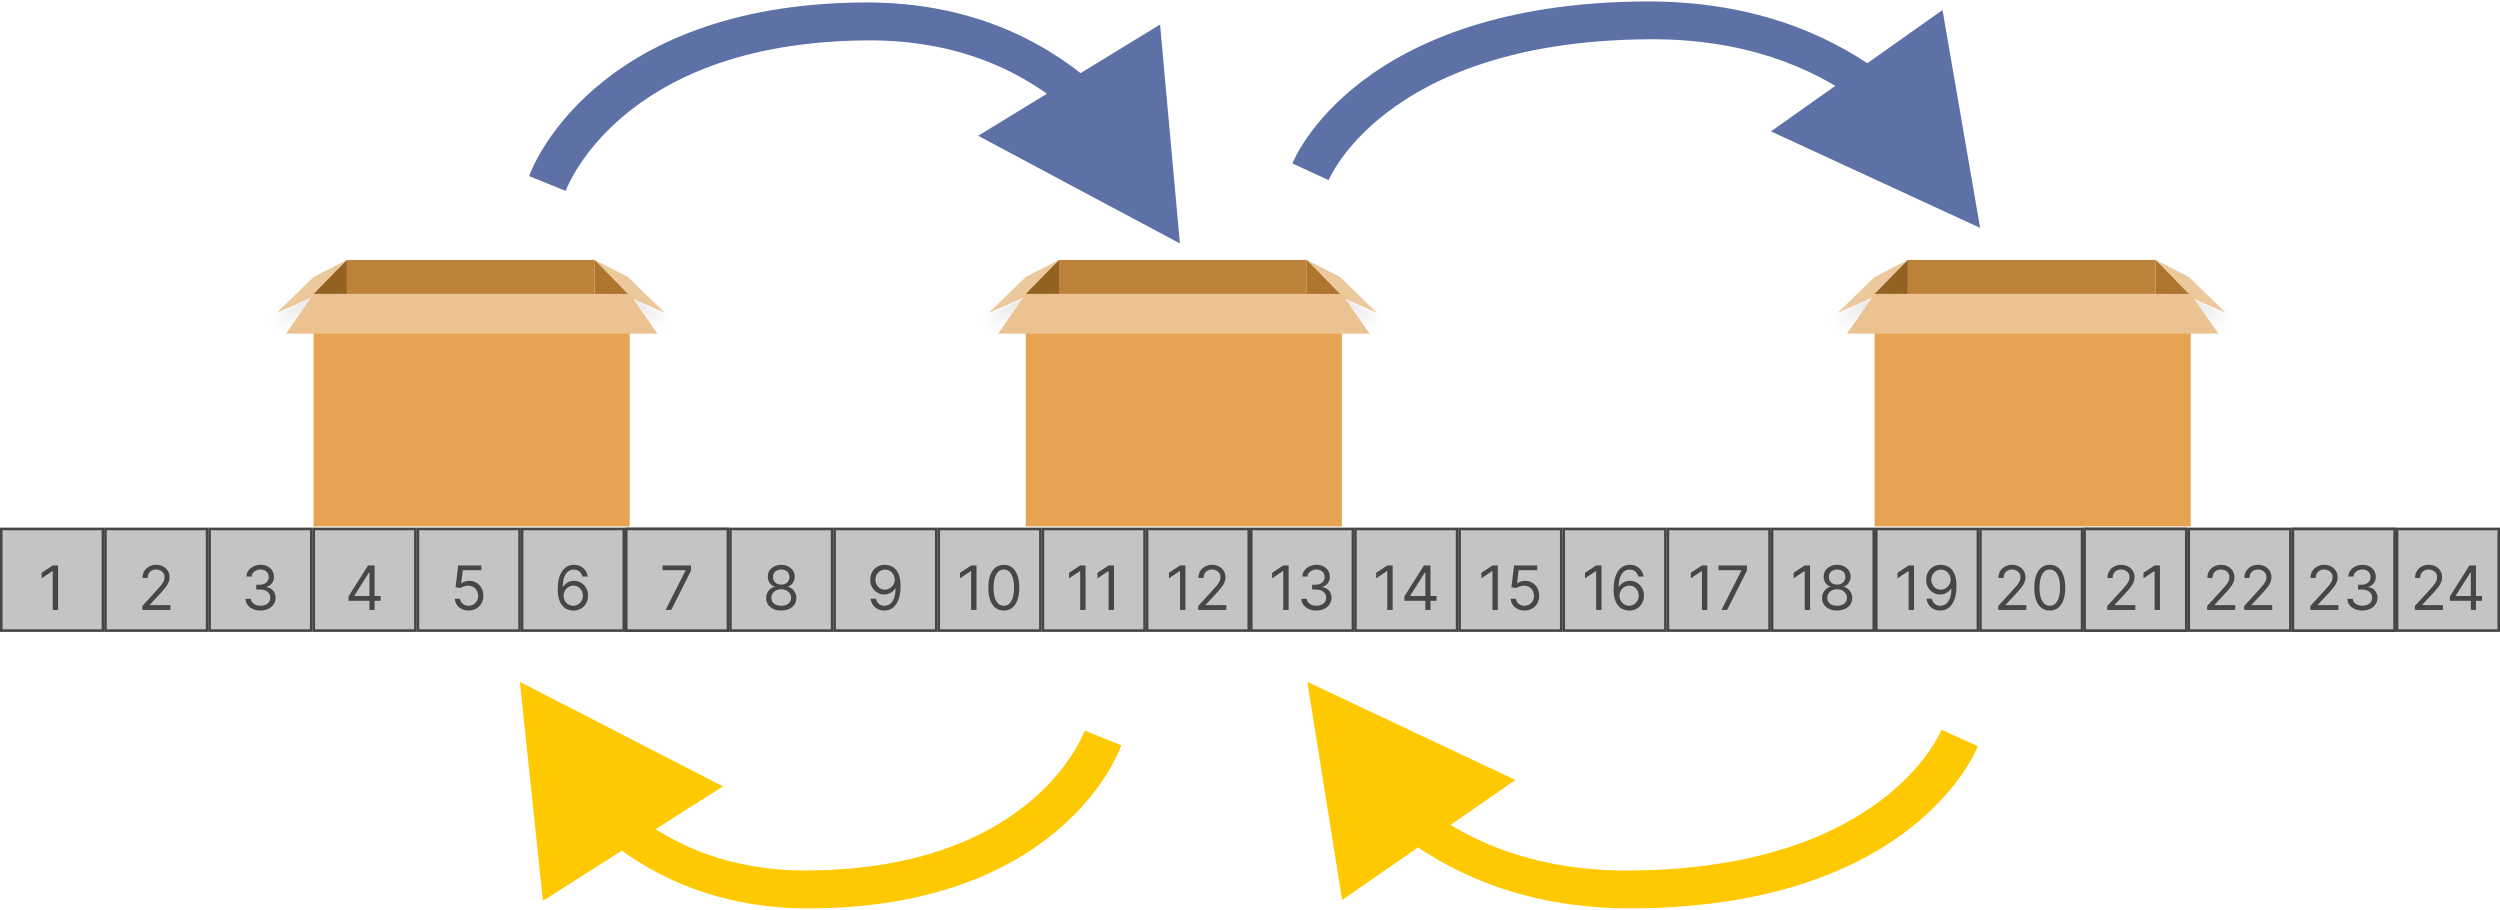
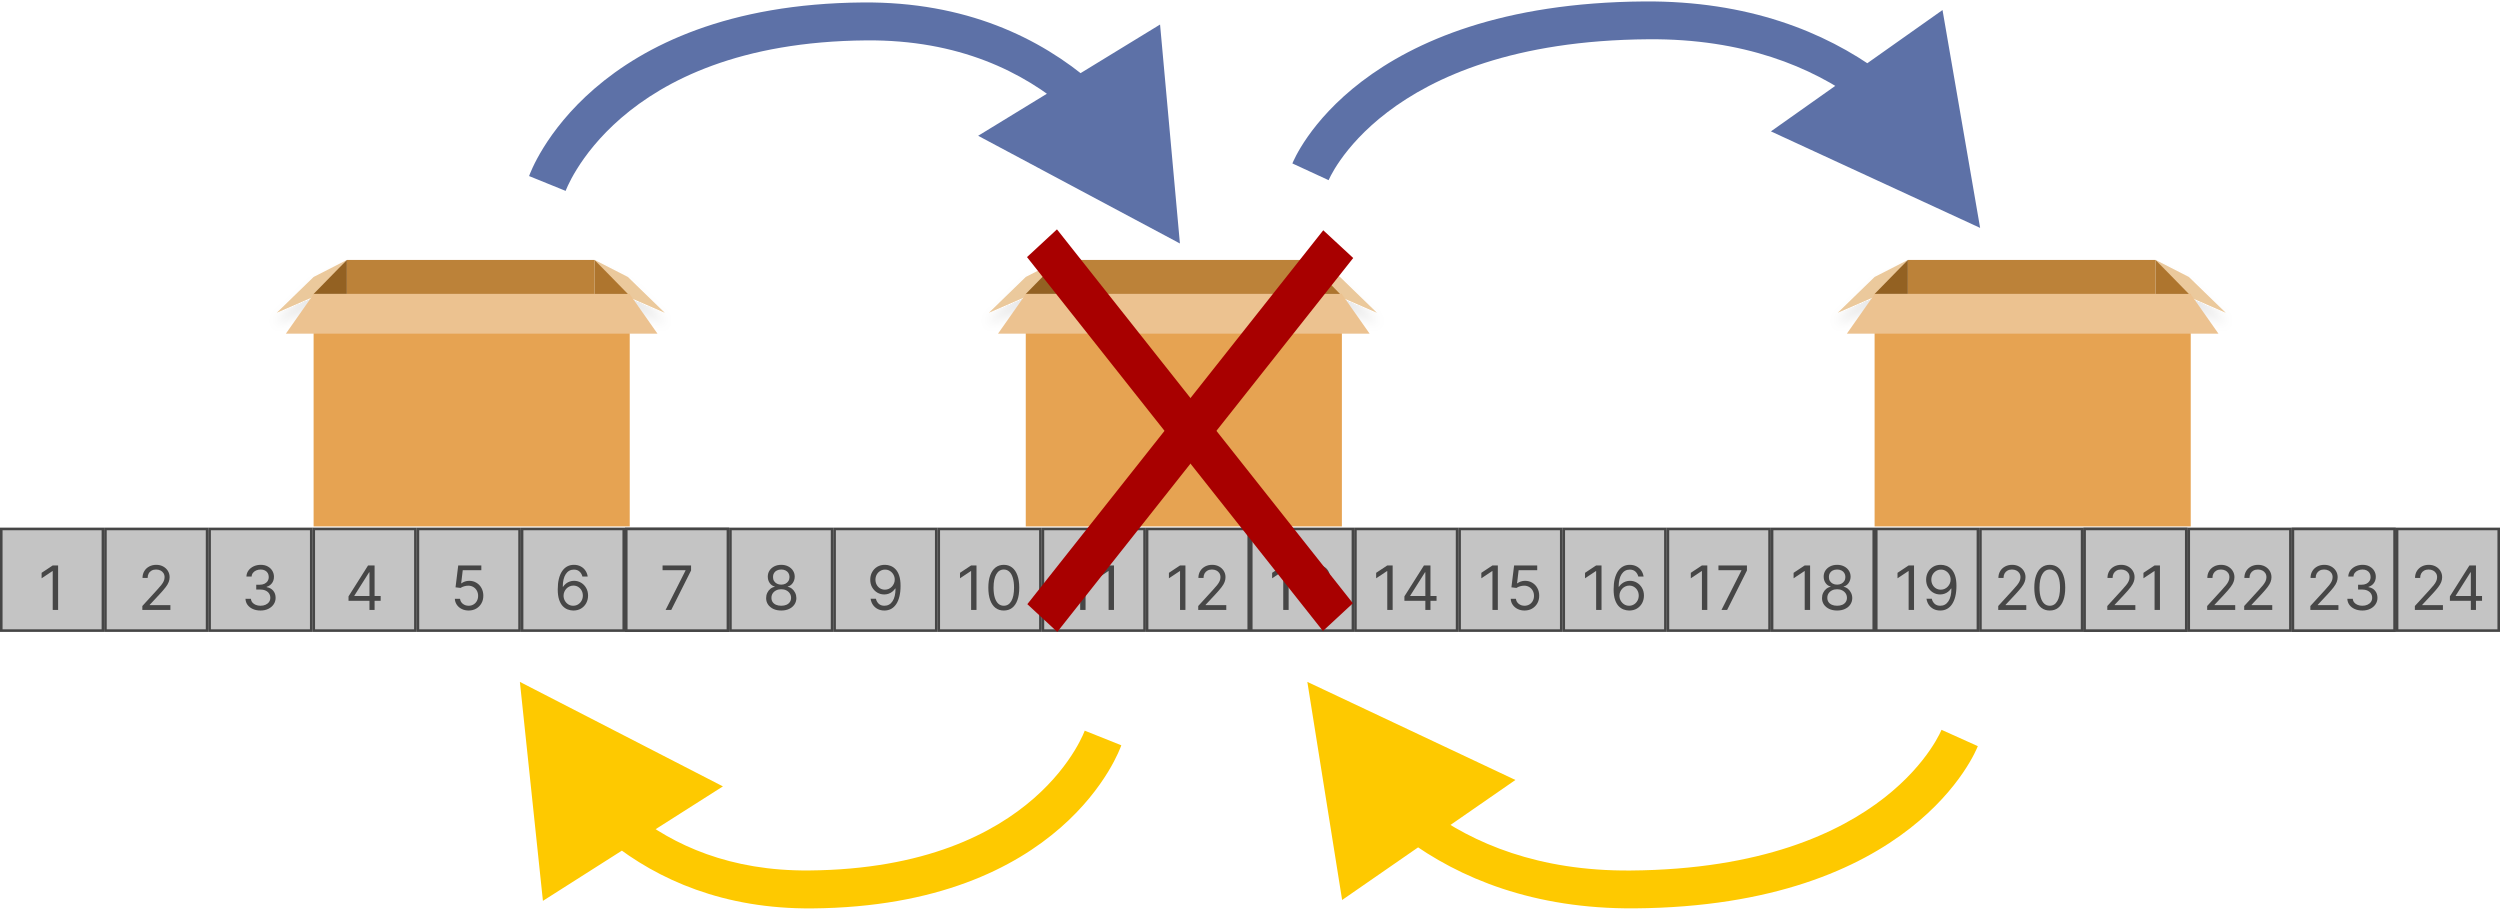
<svg xmlns="http://www.w3.org/2000/svg" width="981" height="357" viewBox="0 0 981 357" fill="none">
  <rect y="207.067" width="981" height="40.875" fill="#C4C4C4" />
  <rect x="0.5" y="207.567" width="39.875" height="39.875" fill="#C4C4C4" stroke="#464646" />
  <rect x="245.75" y="207.567" width="39.875" height="39.875" fill="#C4C4C4" stroke="#464646" />
  <rect x="41.375" y="207.567" width="39.875" height="39.875" fill="#C4C4C4" stroke="#464646" />
  <rect x="82.25" y="207.567" width="39.875" height="39.875" fill="#C4C4C4" stroke="#464646" />
  <rect x="123.125" y="207.567" width="39.875" height="39.875" fill="#C4C4C4" stroke="#464646" />
  <rect x="164" y="207.567" width="39.875" height="39.875" fill="#C4C4C4" stroke="#464646" />
  <rect x="204.875" y="207.567" width="39.875" height="39.875" fill="#C4C4C4" stroke="#464646" />
  <rect x="245.75" y="207.567" width="39.875" height="39.875" fill="#C4C4C4" stroke="#464646" />
  <rect x="286.625" y="207.567" width="39.875" height="39.875" fill="#C4C4C4" stroke="#464646" />
  <rect x="327.5" y="207.567" width="39.875" height="39.875" fill="#C4C4C4" stroke="#464646" />
  <rect x="368.375" y="207.567" width="39.875" height="39.875" fill="#C4C4C4" stroke="#464646" />
  <rect x="409.25" y="207.567" width="39.875" height="39.875" fill="#C4C4C4" stroke="#464646" />
  <rect x="450.125" y="207.567" width="39.875" height="39.875" fill="#C4C4C4" stroke="#464646" />
  <rect x="491" y="207.567" width="39.875" height="39.875" fill="#C4C4C4" stroke="#464646" />
  <rect x="531.875" y="207.567" width="39.875" height="39.875" fill="#C4C4C4" stroke="#464646" />
  <rect x="572.75" y="207.567" width="39.875" height="39.875" fill="#C4C4C4" stroke="#464646" />
  <rect x="613.625" y="207.567" width="39.875" height="39.875" fill="#C4C4C4" stroke="#464646" />
  <rect x="818" y="207.567" width="39.875" height="39.875" fill="#C4C4C4" stroke="#464646" />
  <rect x="654.5" y="207.567" width="39.875" height="39.875" fill="#C4C4C4" stroke="#464646" />
  <rect x="695.375" y="207.567" width="39.875" height="39.875" fill="#C4C4C4" stroke="#464646" />
  <rect x="899.75" y="207.567" width="39.875" height="39.875" fill="#C4C4C4" stroke="#464646" />
  <rect x="736.25" y="207.567" width="39.875" height="39.875" fill="#C4C4C4" stroke="#464646" />
  <rect x="777.125" y="207.567" width="39.875" height="39.875" fill="#C4C4C4" stroke="#464646" />
  <rect x="818" y="207.567" width="39.875" height="39.875" fill="#C4C4C4" stroke="#464646" />
  <rect x="858.875" y="207.567" width="39.875" height="39.875" fill="#C4C4C4" stroke="#464646" />
  <rect x="899.75" y="207.567" width="39.875" height="39.875" fill="#C4C4C4" stroke="#464646" />
  <rect x="940.625" y="207.567" width="39.875" height="39.875" fill="#C4C4C4" stroke="#464646" />
  <path d="M22.803 221.877V239.332H20.689V224.093H20.587L16.325 226.922V224.775L20.689 221.877H22.803Z" fill="#464646" />
  <path d="M55.854 239.332V237.797L61.615 231.491C62.291 230.752 62.848 230.11 63.285 229.564C63.723 229.013 64.047 228.496 64.257 228.013C64.473 227.525 64.581 227.013 64.581 226.479C64.581 225.866 64.433 225.334 64.138 224.886C63.848 224.437 63.45 224.09 62.945 223.846C62.439 223.601 61.871 223.479 61.24 223.479C60.57 223.479 59.984 223.618 59.484 223.897C58.99 224.17 58.606 224.553 58.334 225.047C58.067 225.542 57.933 226.121 57.933 226.786H55.922C55.922 225.763 56.158 224.866 56.629 224.093C57.101 223.32 57.743 222.718 58.555 222.286C59.374 221.854 60.291 221.638 61.308 221.638C62.331 221.638 63.237 221.854 64.027 222.286C64.817 222.718 65.436 223.3 65.885 224.033C66.334 224.766 66.558 225.582 66.558 226.479C66.558 227.121 66.442 227.749 66.209 228.363C65.981 228.971 65.584 229.65 65.016 230.4C64.453 231.144 63.672 232.053 62.672 233.127L58.751 237.32V237.457H66.865V239.332H55.854Z" fill="#464646" />
  <path d="M306.566 239.57C305.395 239.57 304.361 239.363 303.463 238.948C302.571 238.528 301.875 237.951 301.375 237.218C300.875 236.479 300.628 235.638 300.634 234.695C300.628 233.957 300.773 233.275 301.069 232.65C301.364 232.019 301.767 231.493 302.279 231.073C302.796 230.647 303.373 230.377 304.009 230.263V230.161C303.174 229.945 302.509 229.476 302.015 228.755C301.52 228.028 301.276 227.201 301.282 226.275C301.276 225.388 301.5 224.596 301.955 223.897C302.409 223.198 303.034 222.647 303.83 222.243C304.631 221.84 305.543 221.638 306.566 221.638C307.577 221.638 308.48 221.84 309.276 222.243C310.071 222.647 310.696 223.198 311.151 223.897C311.611 224.596 311.844 225.388 311.85 226.275C311.844 227.201 311.591 228.028 311.091 228.755C310.597 229.476 309.941 229.945 309.123 230.161V230.263C309.753 230.377 310.321 230.647 310.827 231.073C311.333 231.493 311.736 232.019 312.037 232.65C312.338 233.275 312.492 233.957 312.498 234.695C312.492 235.638 312.236 236.479 311.73 237.218C311.23 237.951 310.534 238.528 309.642 238.948C308.756 239.363 307.73 239.57 306.566 239.57ZM306.566 237.695C307.355 237.695 308.037 237.567 308.611 237.312C309.185 237.056 309.628 236.695 309.941 236.229C310.253 235.763 310.412 235.218 310.418 234.593C310.412 233.934 310.242 233.351 309.907 232.846C309.571 232.34 309.114 231.942 308.534 231.653C307.961 231.363 307.304 231.218 306.566 231.218C305.821 231.218 305.157 231.363 304.571 231.653C303.992 231.942 303.534 232.34 303.199 232.846C302.87 233.351 302.708 233.934 302.713 234.593C302.708 235.218 302.858 235.763 303.165 236.229C303.478 236.695 303.924 237.056 304.503 237.312C305.083 237.567 305.77 237.695 306.566 237.695ZM306.566 229.411C307.191 229.411 307.745 229.286 308.228 229.036C308.716 228.786 309.1 228.437 309.378 227.988C309.657 227.539 309.799 227.013 309.804 226.411C309.799 225.82 309.659 225.306 309.387 224.868C309.114 224.425 308.736 224.084 308.253 223.846C307.77 223.601 307.208 223.479 306.566 223.479C305.912 223.479 305.341 223.601 304.853 223.846C304.364 224.084 303.986 224.425 303.719 224.868C303.452 225.306 303.321 225.82 303.327 226.411C303.321 227.013 303.455 227.539 303.728 227.988C304.006 228.437 304.39 228.786 304.878 229.036C305.367 229.286 305.929 229.411 306.566 229.411Z" fill="#464646" />
  <path d="M587.752 221.877V239.332H585.638V224.093H585.536L581.275 226.922V224.775L585.638 221.877H587.752ZM598.226 239.57C597.226 239.57 596.326 239.371 595.525 238.974C594.723 238.576 594.081 238.03 593.598 237.337C593.115 236.644 592.851 235.854 592.806 234.968H594.851C594.931 235.758 595.289 236.411 595.925 236.928C596.567 237.439 597.334 237.695 598.226 237.695C598.942 237.695 599.578 237.528 600.135 237.192C600.698 236.857 601.138 236.397 601.456 235.812C601.78 235.221 601.942 234.553 601.942 233.809C601.942 233.047 601.775 232.368 601.439 231.772C601.11 231.17 600.655 230.695 600.076 230.349C599.496 230.002 598.834 229.826 598.09 229.82C597.556 229.814 597.007 229.897 596.445 230.067C595.882 230.232 595.419 230.445 595.056 230.707L593.078 230.468L594.135 221.877H603.203V223.752H595.908L595.294 228.9H595.397C595.755 228.616 596.203 228.38 596.743 228.192C597.283 228.005 597.846 227.911 598.431 227.911C599.499 227.911 600.451 228.167 601.286 228.678C602.127 229.184 602.786 229.877 603.263 230.758C603.746 231.638 603.988 232.644 603.988 233.775C603.988 234.888 603.738 235.883 603.238 236.758C602.743 237.627 602.061 238.314 601.192 238.82C600.323 239.32 599.334 239.57 598.226 239.57Z" fill="#464646" />
  <path d="M784.104 239.332V237.797L789.865 231.491C790.541 230.752 791.098 230.11 791.536 229.564C791.973 229.013 792.297 228.496 792.507 228.013C792.723 227.525 792.831 227.013 792.831 226.479C792.831 225.866 792.683 225.334 792.388 224.886C792.098 224.437 791.7 224.09 791.195 223.846C790.689 223.601 790.121 223.479 789.49 223.479C788.82 223.479 788.234 223.618 787.734 223.897C787.24 224.17 786.857 224.553 786.584 225.047C786.317 225.542 786.183 226.121 786.183 226.786H784.172C784.172 225.763 784.408 224.866 784.879 224.093C785.351 223.32 785.993 222.718 786.805 222.286C787.624 221.854 788.541 221.638 789.558 221.638C790.581 221.638 791.487 221.854 792.277 222.286C793.067 222.718 793.686 223.3 794.135 224.033C794.584 224.766 794.808 225.582 794.808 226.479C794.808 227.121 794.692 227.749 794.459 228.363C794.232 228.971 793.834 229.65 793.266 230.4C792.703 231.144 791.922 232.053 790.922 233.127L787.001 237.32V237.457H795.115V239.332H784.104ZM804.328 239.57C803.044 239.57 801.95 239.221 801.047 238.522C800.143 237.817 799.453 236.797 798.976 235.462C798.499 234.121 798.26 232.502 798.26 230.604C798.26 228.718 798.499 227.107 798.976 225.772C799.459 224.431 800.152 223.408 801.055 222.704C801.964 221.993 803.055 221.638 804.328 221.638C805.601 221.638 806.689 221.993 807.592 222.704C808.501 223.408 809.195 224.431 809.672 225.772C810.155 227.107 810.396 228.718 810.396 230.604C810.396 232.502 810.158 234.121 809.68 235.462C809.203 236.797 808.513 237.817 807.609 238.522C806.706 239.221 805.612 239.57 804.328 239.57ZM804.328 237.695C805.601 237.695 806.589 237.082 807.294 235.854C807.999 234.627 808.351 232.877 808.351 230.604C808.351 229.093 808.189 227.806 807.865 226.743C807.547 225.681 807.087 224.871 806.484 224.314C805.888 223.758 805.169 223.479 804.328 223.479C803.067 223.479 802.081 224.101 801.371 225.346C800.661 226.584 800.305 228.337 800.305 230.604C800.305 232.116 800.464 233.4 800.783 234.457C801.101 235.513 801.558 236.317 802.155 236.868C802.757 237.42 803.482 237.695 804.328 237.695Z" fill="#464646" />
  <path d="M826.901 239.332V237.797L832.662 231.491C833.338 230.752 833.895 230.11 834.332 229.564C834.77 229.013 835.094 228.496 835.304 228.013C835.52 227.525 835.628 227.013 835.628 226.479C835.628 225.866 835.48 225.334 835.185 224.886C834.895 224.437 834.497 224.09 833.991 223.846C833.486 223.601 832.918 223.479 832.287 223.479C831.616 223.479 831.031 223.618 830.531 223.897C830.037 224.17 829.653 224.553 829.381 225.047C829.114 225.542 828.98 226.121 828.98 226.786H826.969C826.969 225.763 827.205 224.866 827.676 224.093C828.148 223.32 828.79 222.718 829.602 222.286C830.42 221.854 831.338 221.638 832.355 221.638C833.378 221.638 834.284 221.854 835.074 222.286C835.864 222.718 836.483 223.3 836.932 224.033C837.381 224.766 837.605 225.582 837.605 226.479C837.605 227.121 837.489 227.749 837.256 228.363C837.028 228.971 836.631 229.65 836.062 230.4C835.5 231.144 834.719 232.053 833.719 233.127L829.798 237.32V237.457H837.912V239.332H826.901ZM847.568 221.877V239.332H845.455V224.093H845.352L841.091 226.922V224.775L845.455 221.877H847.568Z" fill="#464646" />
  <path d="M102.251 239.57C101.126 239.57 100.124 239.377 99.243 238.991C98.368 238.604 97.672 238.067 97.155 237.38C96.644 236.687 96.365 235.883 96.32 234.968H98.467C98.513 235.53 98.706 236.016 99.047 236.425C99.388 236.829 99.834 237.141 100.385 237.363C100.936 237.584 101.547 237.695 102.217 237.695C102.967 237.695 103.632 237.564 104.212 237.303C104.791 237.042 105.246 236.678 105.575 236.212C105.905 235.746 106.07 235.207 106.07 234.593C106.07 233.951 105.911 233.386 105.592 232.897C105.274 232.403 104.808 232.016 104.195 231.738C103.581 231.459 102.831 231.32 101.945 231.32H100.547V229.445H101.945C102.638 229.445 103.246 229.32 103.768 229.07C104.297 228.82 104.709 228.468 105.004 228.013C105.305 227.559 105.456 227.025 105.456 226.411C105.456 225.82 105.325 225.306 105.064 224.868C104.803 224.431 104.433 224.09 103.956 223.846C103.484 223.601 102.928 223.479 102.286 223.479C101.683 223.479 101.115 223.59 100.581 223.812C100.053 224.028 99.621 224.343 99.285 224.758C98.95 225.167 98.769 225.661 98.74 226.241H96.695C96.729 225.326 97.004 224.525 97.521 223.837C98.038 223.144 98.715 222.604 99.55 222.218C100.391 221.832 101.314 221.638 102.32 221.638C103.399 221.638 104.325 221.857 105.098 222.295C105.871 222.726 106.464 223.297 106.879 224.008C107.294 224.718 107.501 225.485 107.501 226.309C107.501 227.292 107.243 228.13 106.726 228.823C106.214 229.516 105.518 229.996 104.638 230.263V230.4C105.74 230.582 106.601 231.05 107.22 231.806C107.839 232.556 108.149 233.485 108.149 234.593C108.149 235.542 107.891 236.394 107.374 237.15C106.862 237.9 106.163 238.491 105.277 238.922C104.391 239.354 103.382 239.57 102.251 239.57Z" fill="#464646" />
  <path d="M347.313 221.638C348.029 221.644 348.745 221.78 349.461 222.047C350.176 222.314 350.83 222.758 351.421 223.377C352.012 223.991 352.486 224.829 352.844 225.891C353.202 226.954 353.381 228.286 353.381 229.888C353.381 231.439 353.233 232.817 352.938 234.022C352.648 235.221 352.228 236.232 351.676 237.056C351.131 237.88 350.466 238.505 349.682 238.931C348.904 239.357 348.023 239.57 347.04 239.57C346.063 239.57 345.191 239.377 344.424 238.991C343.662 238.599 343.037 238.056 342.549 237.363C342.066 236.664 341.756 235.854 341.62 234.934H343.699C343.887 235.735 344.259 236.397 344.816 236.92C345.378 237.437 346.12 237.695 347.04 237.695C348.387 237.695 349.449 237.107 350.228 235.931C351.012 234.755 351.404 233.093 351.404 230.945H351.267C350.949 231.422 350.571 231.834 350.134 232.181C349.696 232.528 349.211 232.795 348.676 232.982C348.142 233.17 347.574 233.263 346.972 233.263C345.972 233.263 345.054 233.016 344.219 232.522C343.39 232.022 342.725 231.337 342.225 230.468C341.73 229.593 341.483 228.593 341.483 227.468C341.483 226.4 341.722 225.422 342.199 224.536C342.682 223.644 343.358 222.934 344.228 222.405C345.103 221.877 346.131 221.621 347.313 221.638ZM347.313 223.513C346.597 223.513 345.952 223.692 345.378 224.05C344.81 224.403 344.358 224.88 344.023 225.482C343.694 226.079 343.529 226.741 343.529 227.468C343.529 228.195 343.688 228.857 344.006 229.454C344.33 230.045 344.77 230.516 345.327 230.868C345.89 231.215 346.529 231.388 347.245 231.388C347.784 231.388 348.287 231.283 348.753 231.073C349.219 230.857 349.625 230.564 349.972 230.195C350.324 229.82 350.6 229.397 350.799 228.925C350.998 228.448 351.097 227.951 351.097 227.434C351.097 226.752 350.932 226.113 350.603 225.516C350.279 224.92 349.83 224.437 349.256 224.067C348.688 223.698 348.04 223.513 347.313 223.513Z" fill="#464646" />
  <path d="M628.439 221.877V239.332H626.326V224.093H626.223L621.962 226.922V224.775L626.326 221.877H628.439ZM639.255 239.57C638.539 239.559 637.823 239.422 637.107 239.161C636.391 238.9 635.738 238.459 635.147 237.84C634.556 237.215 634.081 236.371 633.723 235.309C633.365 234.241 633.186 232.9 633.186 231.286C633.186 229.741 633.331 228.371 633.621 227.178C633.911 225.979 634.331 224.971 634.882 224.153C635.434 223.329 636.098 222.704 636.877 222.278C637.661 221.851 638.544 221.638 639.527 221.638C640.505 221.638 641.374 221.834 642.135 222.226C642.902 222.613 643.527 223.153 644.01 223.846C644.493 224.539 644.806 225.337 644.948 226.241H642.868C642.675 225.457 642.3 224.806 641.743 224.289C641.186 223.772 640.448 223.513 639.527 223.513C638.175 223.513 637.11 224.101 636.331 225.278C635.559 226.454 635.169 228.104 635.164 230.229H635.3C635.618 229.746 635.996 229.334 636.434 228.993C636.877 228.647 637.365 228.38 637.9 228.192C638.434 228.005 638.999 227.911 639.596 227.911C640.596 227.911 641.51 228.161 642.34 228.661C643.169 229.155 643.834 229.84 644.334 230.715C644.834 231.584 645.084 232.582 645.084 233.707C645.084 234.786 644.843 235.775 644.36 236.672C643.877 237.564 643.198 238.275 642.323 238.803C641.453 239.326 640.431 239.582 639.255 239.57ZM639.255 237.695C639.971 237.695 640.613 237.516 641.181 237.158C641.755 236.8 642.206 236.32 642.536 235.718C642.871 235.116 643.039 234.445 643.039 233.707C643.039 232.985 642.877 232.329 642.553 231.738C642.235 231.141 641.794 230.667 641.232 230.314C640.675 229.962 640.039 229.786 639.323 229.786C638.783 229.786 638.28 229.894 637.814 230.11C637.348 230.32 636.939 230.61 636.587 230.979C636.24 231.349 635.968 231.772 635.769 232.249C635.57 232.721 635.471 233.218 635.471 233.741C635.471 234.434 635.632 235.082 635.956 235.684C636.286 236.286 636.735 236.772 637.303 237.141C637.877 237.511 638.527 237.695 639.255 237.695Z" fill="#464646" />
  <path d="M136.761 235.752V234.013L144.431 221.877H145.693V224.57H144.841L139.045 233.741V233.877H149.375V235.752H136.761ZM144.977 239.332V235.224V234.414V221.877H146.988V239.332H144.977Z" fill="#464646" />
  <path d="M383.178 221.877V239.332H381.064V224.093H380.962L376.7 226.922V224.775L381.064 221.877H383.178ZM393.891 239.57C392.607 239.57 391.513 239.221 390.609 238.522C389.706 237.817 389.016 236.797 388.538 235.462C388.061 234.121 387.822 232.502 387.822 230.604C387.822 228.718 388.061 227.107 388.538 225.772C389.021 224.431 389.714 223.408 390.618 222.704C391.527 221.993 392.618 221.638 393.891 221.638C395.163 221.638 396.251 221.993 397.155 222.704C398.064 223.408 398.757 224.431 399.234 225.772C399.717 227.107 399.959 228.718 399.959 230.604C399.959 232.502 399.72 234.121 399.243 235.462C398.766 236.797 398.075 237.817 397.172 238.522C396.268 239.221 395.175 239.57 393.891 239.57ZM393.891 237.695C395.163 237.695 396.152 237.082 396.857 235.854C397.561 234.627 397.913 232.877 397.913 230.604C397.913 229.093 397.751 227.806 397.428 226.743C397.109 225.681 396.649 224.871 396.047 224.314C395.45 223.758 394.732 223.479 393.891 223.479C392.629 223.479 391.643 224.101 390.933 225.346C390.223 226.584 389.868 228.337 389.868 230.604C389.868 232.116 390.027 233.4 390.345 234.457C390.663 235.513 391.121 236.317 391.717 236.868C392.32 237.42 393.044 237.695 393.891 237.695Z" fill="#464646" />
  <path d="M669.947 221.877V239.332H667.833V224.093H667.731L663.47 226.922V224.775L667.833 221.877H669.947ZM675.512 239.332L683.319 223.888V223.752H674.319V221.877H685.501V223.854L677.728 239.332H675.512Z" fill="#464646" />
  <path d="M866.088 239.332V237.797L871.849 231.491C872.526 230.752 873.082 230.11 873.52 229.564C873.957 229.013 874.281 228.496 874.491 228.013C874.707 227.525 874.815 227.013 874.815 226.479C874.815 225.866 874.668 225.334 874.372 224.886C874.082 224.437 873.685 224.09 873.179 223.846C872.673 223.601 872.105 223.479 871.474 223.479C870.804 223.479 870.219 223.618 869.719 223.897C869.224 224.17 868.841 224.553 868.568 225.047C868.301 225.542 868.168 226.121 868.168 226.786H866.156C866.156 225.763 866.392 224.866 866.864 224.093C867.335 223.32 867.977 222.718 868.79 222.286C869.608 221.854 870.526 221.638 871.543 221.638C872.565 221.638 873.472 221.854 874.261 222.286C875.051 222.718 875.67 223.3 876.119 224.033C876.568 224.766 876.793 225.582 876.793 226.479C876.793 227.121 876.676 227.749 876.443 228.363C876.216 228.971 875.818 229.65 875.25 230.4C874.687 231.144 873.906 232.053 872.906 233.127L868.986 237.32V237.457H877.099V239.332H866.088ZM880.619 239.332V237.797L886.381 231.491C887.057 230.752 887.614 230.11 888.051 229.564C888.489 229.013 888.812 228.496 889.023 228.013C889.239 227.525 889.347 227.013 889.347 226.479C889.347 225.866 889.199 225.334 888.903 224.886C888.614 224.437 888.216 224.09 887.71 223.846C887.205 223.601 886.636 223.479 886.006 223.479C885.335 223.479 884.75 223.618 884.25 223.897C883.756 224.17 883.372 224.553 883.099 225.047C882.832 225.542 882.699 226.121 882.699 226.786H880.687C880.687 225.763 880.923 224.866 881.395 224.093C881.866 223.32 882.509 222.718 883.321 222.286C884.139 221.854 885.057 221.638 886.074 221.638C887.097 221.638 888.003 221.854 888.793 222.286C889.582 222.718 890.202 223.3 890.651 224.033C891.099 224.766 891.324 225.582 891.324 226.479C891.324 227.121 891.207 227.749 890.974 228.363C890.747 228.971 890.349 229.65 889.781 230.4C889.219 231.144 888.437 232.053 887.437 233.127L883.517 237.32V237.457H891.631V239.332H880.619Z" fill="#464646" />
  <path d="M906.588 239.332V237.797L912.349 231.491C913.026 230.752 913.582 230.11 914.02 229.564C914.457 229.013 914.781 228.496 914.991 228.013C915.207 227.525 915.315 227.013 915.315 226.479C915.315 225.866 915.168 225.334 914.872 224.886C914.582 224.437 914.185 224.09 913.679 223.846C913.173 223.601 912.605 223.479 911.974 223.479C911.304 223.479 910.719 223.618 910.219 223.897C909.724 224.17 909.341 224.553 909.068 225.047C908.801 225.542 908.668 226.121 908.668 226.786H906.656C906.656 225.763 906.892 224.866 907.364 224.093C907.835 223.32 908.477 222.718 909.29 222.286C910.108 221.854 911.026 221.638 912.043 221.638C913.065 221.638 913.972 221.854 914.761 222.286C915.551 222.718 916.17 223.3 916.619 224.033C917.068 224.766 917.293 225.582 917.293 226.479C917.293 227.121 917.176 227.749 916.943 228.363C916.716 228.971 916.318 229.65 915.75 230.4C915.187 231.144 914.406 232.053 913.406 233.127L909.486 237.32V237.457H917.599V239.332H906.588ZM927.017 239.57C925.892 239.57 924.889 239.377 924.009 238.991C923.134 238.604 922.437 238.067 921.92 237.38C921.409 236.687 921.131 235.883 921.085 234.968H923.233C923.278 235.53 923.472 236.016 923.812 236.425C924.153 236.829 924.599 237.141 925.151 237.363C925.702 237.584 926.312 237.695 926.983 237.695C927.733 237.695 928.398 237.564 928.977 237.303C929.557 237.042 930.011 236.678 930.341 236.212C930.67 235.746 930.835 235.207 930.835 234.593C930.835 233.951 930.676 233.386 930.358 232.897C930.04 232.403 929.574 232.016 928.96 231.738C928.347 231.459 927.597 231.32 926.71 231.32H925.312V229.445H926.71C927.403 229.445 928.011 229.32 928.534 229.07C929.062 228.82 929.474 228.468 929.77 228.013C930.071 227.559 930.222 227.025 930.222 226.411C930.222 225.82 930.091 225.306 929.83 224.868C929.568 224.431 929.199 224.09 928.722 223.846C928.25 223.601 927.693 223.479 927.051 223.479C926.449 223.479 925.881 223.59 925.347 223.812C924.818 224.028 924.386 224.343 924.051 224.758C923.716 225.167 923.534 225.661 923.506 226.241H921.46C921.494 225.326 921.77 224.525 922.287 223.837C922.804 223.144 923.48 222.604 924.315 222.218C925.156 221.832 926.08 221.638 927.085 221.638C928.165 221.638 929.091 221.857 929.864 222.295C930.636 222.726 931.23 223.297 931.645 224.008C932.06 224.718 932.267 225.485 932.267 226.309C932.267 227.292 932.009 228.13 931.491 228.823C930.98 229.516 930.284 229.996 929.403 230.263V230.4C930.506 230.582 931.366 231.05 931.986 231.806C932.605 232.556 932.915 233.485 932.915 234.593C932.915 235.542 932.656 236.394 932.139 237.15C931.628 237.9 930.929 238.491 930.043 238.922C929.156 239.354 928.148 239.57 927.017 239.57Z" fill="#464646" />
  <path d="M183.898 239.57C182.898 239.57 181.998 239.371 181.196 238.974C180.395 238.576 179.753 238.03 179.27 237.337C178.787 236.644 178.523 235.854 178.478 234.968H180.523C180.603 235.758 180.961 236.411 181.597 236.928C182.239 237.439 183.006 237.695 183.898 237.695C184.614 237.695 185.25 237.528 185.807 237.192C186.37 236.857 186.81 236.397 187.128 235.812C187.452 235.221 187.614 234.553 187.614 233.809C187.614 233.047 187.446 232.368 187.111 231.772C186.782 231.17 186.327 230.695 185.748 230.349C185.168 230.002 184.506 229.826 183.762 229.82C183.228 229.814 182.679 229.897 182.117 230.067C181.554 230.232 181.091 230.445 180.728 230.707L178.75 230.468L179.807 221.877H188.875V223.752H181.58L180.966 228.9H181.069C181.426 228.616 181.875 228.38 182.415 228.192C182.955 228.005 183.517 227.911 184.103 227.911C185.171 227.911 186.123 228.167 186.958 228.678C187.799 229.184 188.458 229.877 188.935 230.758C189.418 231.638 189.659 232.644 189.659 233.775C189.659 234.888 189.409 235.883 188.909 236.758C188.415 237.627 187.733 238.314 186.864 238.82C185.995 239.32 185.006 239.57 183.898 239.57Z" fill="#464646" />
  <path d="M425.974 221.877V239.332H423.861V224.093H423.759L419.497 226.922V224.775L423.861 221.877H425.974ZM437.131 221.877V239.332H435.017V224.093H434.915L430.653 226.922V224.775L435.017 221.877H437.131Z" fill="#464646" />
  <path d="M710.283 221.877V239.332H708.169V224.093H708.067L703.806 226.922V224.775L708.169 221.877H710.283ZM720.894 239.57C719.723 239.57 718.689 239.363 717.792 238.948C716.9 238.528 716.203 237.951 715.703 237.218C715.203 236.479 714.956 235.638 714.962 234.695C714.956 233.957 715.101 233.275 715.397 232.65C715.692 232.019 716.096 231.493 716.607 231.073C717.124 230.647 717.701 230.377 718.337 230.263V230.161C717.502 229.945 716.837 229.476 716.343 228.755C715.848 228.028 715.604 227.201 715.61 226.275C715.604 225.388 715.828 224.596 716.283 223.897C716.738 223.198 717.363 222.647 718.158 222.243C718.959 221.84 719.871 221.638 720.894 221.638C721.905 221.638 722.809 221.84 723.604 222.243C724.4 222.647 725.025 223.198 725.479 223.897C725.939 224.596 726.172 225.388 726.178 226.275C726.172 227.201 725.919 228.028 725.419 228.755C724.925 229.476 724.269 229.945 723.451 230.161V230.263C724.081 230.377 724.65 230.647 725.155 231.073C725.661 231.493 726.064 232.019 726.365 232.65C726.667 233.275 726.82 233.957 726.826 234.695C726.82 235.638 726.564 236.479 726.059 237.218C725.559 237.951 724.863 238.528 723.971 238.948C723.084 239.363 722.059 239.57 720.894 239.57ZM720.894 237.695C721.684 237.695 722.365 237.567 722.939 237.312C723.513 237.056 723.956 236.695 724.269 236.229C724.581 235.763 724.74 235.218 724.746 234.593C724.74 233.934 724.57 233.351 724.235 232.846C723.9 232.34 723.442 231.942 722.863 231.653C722.289 231.363 721.632 231.218 720.894 231.218C720.15 231.218 719.485 231.363 718.9 231.653C718.32 231.942 717.863 232.34 717.527 232.846C717.198 233.351 717.036 233.934 717.042 234.593C717.036 235.218 717.186 235.763 717.493 236.229C717.806 236.695 718.252 237.056 718.831 237.312C719.411 237.567 720.098 237.695 720.894 237.695ZM720.894 229.411C721.519 229.411 722.073 229.286 722.556 229.036C723.044 228.786 723.428 228.437 723.706 227.988C723.985 227.539 724.127 227.013 724.132 226.411C724.127 225.82 723.988 225.306 723.715 224.868C723.442 224.425 723.064 224.084 722.581 223.846C722.098 223.601 721.536 223.479 720.894 223.479C720.24 223.479 719.669 223.601 719.181 223.846C718.692 224.084 718.314 224.425 718.047 224.868C717.78 225.306 717.65 225.82 717.655 226.411C717.65 227.013 717.783 227.539 718.056 227.988C718.334 228.437 718.718 228.786 719.206 229.036C719.695 229.286 720.257 229.411 720.894 229.411Z" fill="#464646" />
  <path d="M224.926 239.57C224.211 239.559 223.495 239.422 222.779 239.161C222.063 238.9 221.409 238.459 220.819 237.84C220.228 237.215 219.753 236.371 219.395 235.309C219.037 234.241 218.858 232.9 218.858 231.286C218.858 229.741 219.003 228.371 219.293 227.178C219.583 225.979 220.003 224.971 220.554 224.153C221.105 223.329 221.77 222.704 222.549 222.278C223.333 221.851 224.216 221.638 225.199 221.638C226.176 221.638 227.046 221.834 227.807 222.226C228.574 222.613 229.199 223.153 229.682 223.846C230.165 224.539 230.478 225.337 230.62 226.241H228.54C228.347 225.457 227.972 224.806 227.415 224.289C226.858 223.772 226.12 223.513 225.199 223.513C223.847 223.513 222.782 224.101 222.003 225.278C221.23 226.454 220.841 228.104 220.836 230.229H220.972C221.29 229.746 221.668 229.334 222.105 228.993C222.549 228.647 223.037 228.38 223.571 228.192C224.105 228.005 224.671 227.911 225.267 227.911C226.267 227.911 227.182 228.161 228.012 228.661C228.841 229.155 229.506 229.84 230.006 230.715C230.506 231.584 230.756 232.582 230.756 233.707C230.756 234.786 230.515 235.775 230.032 236.672C229.549 237.564 228.87 238.275 227.995 238.803C227.125 239.326 226.103 239.582 224.926 239.57ZM224.926 237.695C225.642 237.695 226.284 237.516 226.853 237.158C227.426 236.8 227.878 236.32 228.208 235.718C228.543 235.116 228.711 234.445 228.711 233.707C228.711 232.985 228.549 232.329 228.225 231.738C227.907 231.141 227.466 230.667 226.904 230.314C226.347 229.962 225.711 229.786 224.995 229.786C224.455 229.786 223.952 229.894 223.486 230.11C223.02 230.32 222.611 230.61 222.259 230.979C221.912 231.349 221.64 231.772 221.441 232.249C221.242 232.721 221.142 233.218 221.142 233.741C221.142 234.434 221.304 235.082 221.628 235.684C221.958 236.286 222.407 236.772 222.975 237.141C223.549 237.511 224.199 237.695 224.926 237.695Z" fill="#464646" />
  <path d="M505.662 221.877V239.332H503.548V224.093H503.446L499.185 226.922V224.775L503.548 221.877H505.662ZM516.58 239.57C515.455 239.57 514.452 239.377 513.571 238.991C512.696 238.604 512 238.067 511.483 237.38C510.972 236.687 510.693 235.883 510.648 234.968H512.795C512.841 235.53 513.034 236.016 513.375 236.425C513.716 236.829 514.162 237.141 514.713 237.363C515.264 237.584 515.875 237.695 516.545 237.695C517.295 237.695 517.96 237.564 518.54 237.303C519.119 237.042 519.574 236.678 519.903 236.212C520.233 235.746 520.398 235.207 520.398 234.593C520.398 233.951 520.239 233.386 519.92 232.897C519.602 232.403 519.136 232.016 518.523 231.738C517.909 231.459 517.159 231.32 516.273 231.32H514.875V229.445H516.273C516.966 229.445 517.574 229.32 518.097 229.07C518.625 228.82 519.037 228.468 519.332 228.013C519.634 227.559 519.784 227.025 519.784 226.411C519.784 225.82 519.653 225.306 519.392 224.868C519.131 224.431 518.761 224.09 518.284 223.846C517.812 223.601 517.256 223.479 516.614 223.479C516.011 223.479 515.443 223.59 514.909 223.812C514.381 224.028 513.949 224.343 513.614 224.758C513.278 225.167 513.097 225.661 513.068 226.241H511.023C511.057 225.326 511.332 224.525 511.849 223.837C512.366 223.144 513.043 222.604 513.878 222.218C514.719 221.832 515.642 221.638 516.648 221.638C517.727 221.638 518.653 221.857 519.426 222.295C520.199 222.726 520.793 223.297 521.207 224.008C521.622 224.718 521.83 225.485 521.83 226.309C521.83 227.292 521.571 228.13 521.054 228.823C520.543 229.516 519.847 229.996 518.966 230.263V230.4C520.068 230.582 520.929 231.05 521.548 231.806C522.168 232.556 522.477 233.485 522.477 234.593C522.477 235.542 522.219 236.394 521.702 237.15C521.19 237.9 520.491 238.491 519.605 238.922C518.719 239.354 517.71 239.57 516.58 239.57Z" fill="#464646" />
  <path d="M261.184 239.332L268.991 223.888V223.752H259.991V221.877H271.173V223.854L263.4 239.332H261.184Z" fill="#464646" />
  <path d="M546.478 221.877V239.332H544.365V224.093H544.262L540.001 226.922V224.775L544.365 221.877H546.478ZM551.089 235.752V234.013L558.76 221.877H560.021V224.57H559.169L553.373 233.741V233.877H563.703V235.752H551.089ZM559.305 239.332V235.224V234.414V221.877H561.316V239.332H559.305Z" fill="#464646" />
  <path d="M465.162 221.877V239.332H463.048V224.093H462.946L458.685 226.922V224.775L463.048 221.877H465.162ZM470.182 239.332V237.797L475.943 231.491C476.619 230.752 477.176 230.11 477.614 229.564C478.051 229.013 478.375 228.496 478.585 228.013C478.801 227.525 478.909 227.013 478.909 226.479C478.909 225.866 478.761 225.334 478.466 224.886C478.176 224.437 477.778 224.09 477.273 223.846C476.767 223.601 476.199 223.479 475.568 223.479C474.898 223.479 474.312 223.618 473.812 223.897C473.318 224.17 472.935 224.553 472.662 225.047C472.395 225.542 472.261 226.121 472.261 226.786H470.25C470.25 225.763 470.486 224.866 470.957 224.093C471.429 223.32 472.071 222.718 472.884 222.286C473.702 221.854 474.619 221.638 475.636 221.638C476.659 221.638 477.565 221.854 478.355 222.286C479.145 222.718 479.764 223.3 480.213 224.033C480.662 224.766 480.886 225.582 480.886 226.479C480.886 227.121 480.77 227.749 480.537 228.363C480.31 228.971 479.912 229.65 479.344 230.4C478.781 231.144 478 232.053 477 233.127L473.08 237.32V237.457H481.193V239.332H470.182Z" fill="#464646" />
  <path d="M751.064 221.877V239.332H748.951V224.093H748.848L744.587 226.922V224.775L748.951 221.877H751.064ZM761.641 221.638C762.357 221.644 763.073 221.78 763.789 222.047C764.505 222.314 765.158 222.758 765.749 223.377C766.34 223.991 766.814 224.829 767.172 225.891C767.53 226.954 767.709 228.286 767.709 229.888C767.709 231.439 767.561 232.817 767.266 234.022C766.976 235.221 766.556 236.232 766.005 237.056C765.459 237.88 764.794 238.505 764.01 238.931C763.232 239.357 762.351 239.57 761.368 239.57C760.391 239.57 759.519 239.377 758.752 238.991C757.99 238.599 757.365 238.056 756.877 237.363C756.394 236.664 756.084 235.854 755.948 234.934H758.027C758.215 235.735 758.587 236.397 759.144 236.92C759.706 237.437 760.448 237.695 761.368 237.695C762.715 237.695 763.777 237.107 764.556 235.931C765.34 234.755 765.732 233.093 765.732 230.945H765.596C765.277 231.422 764.9 231.834 764.462 232.181C764.025 232.528 763.539 232.795 763.005 232.982C762.471 233.17 761.902 233.263 761.3 233.263C760.3 233.263 759.382 233.016 758.547 232.522C757.718 232.022 757.053 231.337 756.553 230.468C756.059 229.593 755.811 228.593 755.811 227.468C755.811 226.4 756.05 225.422 756.527 224.536C757.01 223.644 757.686 222.934 758.556 222.405C759.431 221.877 760.459 221.621 761.641 221.638ZM761.641 223.513C760.925 223.513 760.28 223.692 759.706 224.05C759.138 224.403 758.686 224.88 758.351 225.482C758.022 226.079 757.857 226.741 757.857 227.468C757.857 228.195 758.016 228.857 758.334 229.454C758.658 230.045 759.098 230.516 759.655 230.868C760.218 231.215 760.857 231.388 761.573 231.388C762.113 231.388 762.615 231.283 763.081 231.073C763.547 230.857 763.953 230.564 764.3 230.195C764.652 229.82 764.928 229.397 765.127 228.925C765.326 228.448 765.425 227.951 765.425 227.434C765.425 226.752 765.26 226.113 764.931 225.516C764.607 224.92 764.158 224.437 763.584 224.067C763.016 223.698 762.368 223.513 761.641 223.513Z" fill="#464646" />
  <path d="M947.592 239.332V237.797L953.353 231.491C954.029 230.752 954.586 230.11 955.024 229.564C955.461 229.013 955.785 228.496 955.995 228.013C956.211 227.525 956.319 227.013 956.319 226.479C956.319 225.866 956.172 225.334 955.876 224.886C955.586 224.437 955.189 224.09 954.683 223.846C954.177 223.601 953.609 223.479 952.978 223.479C952.308 223.479 951.723 223.618 951.223 223.897C950.728 224.17 950.345 224.553 950.072 225.047C949.805 225.542 949.672 226.121 949.672 226.786H947.66C947.66 225.763 947.896 224.866 948.368 224.093C948.839 223.32 949.481 222.718 950.294 222.286C951.112 221.854 952.029 221.638 953.047 221.638C954.069 221.638 954.975 221.854 955.765 222.286C956.555 222.718 957.174 223.3 957.623 224.033C958.072 224.766 958.297 225.582 958.297 226.479C958.297 227.121 958.18 227.749 957.947 228.363C957.72 228.971 957.322 229.65 956.754 230.4C956.191 231.144 955.41 232.053 954.41 233.127L950.49 237.32V237.457H958.603V239.332H947.592ZM961.339 235.752V234.013L969.01 221.877H970.271V224.57H969.419L963.623 233.741V233.877H973.953V235.752H961.339ZM969.555 239.332V235.224V234.414V221.877H971.566V239.332H969.555Z" fill="#464646" />
  <g filter="url(#filter0_d_2302_2381)">
    <path d="M123.058 116.461L136.116 102L123.058 108.674L108.55 122.764L123.058 116.461Z" fill="#EBC99C" />
  </g>
  <g filter="url(#filter1_d_2302_2381)">
    <path d="M246.38 116.461L233.323 102L246.38 108.674L260.889 122.764L246.38 116.461Z" fill="#EBC99C" />
  </g>
  <rect x="123.059" y="115.349" width="124.047" height="91.215" fill="#E6A352" />
  <rect x="136.115" y="102" width="97.206" height="13.349" fill="#BC8239" />
  <path d="M123.059 115.349L136.116 102V115.349H123.059Z" fill="#936122" />
  <path d="M247.051 115.349H123.112L112.177 130.922H257.986L247.051 115.349Z" fill="#ECC290" />
  <path d="M246.38 115.349L233.322 102V115.349H246.38Z" fill="#AE752E" />
  <g filter="url(#filter2_d_2302_2381)">
    <path d="M402.508 116.461L415.566 102L402.508 108.674L388 122.764L402.508 116.461Z" fill="#EBC99C" />
  </g>
  <g filter="url(#filter3_d_2302_2381)">
    <path d="M525.83 116.461L512.773 102L525.83 108.674L540.339 122.764L525.83 116.461Z" fill="#EBC99C" />
  </g>
  <rect x="402.509" y="115.349" width="124.047" height="91.215" fill="#E6A352" />
  <rect x="415.565" y="102" width="97.206" height="13.349" fill="#BC8239" />
  <path d="M402.509 115.349L415.566 102V115.349H402.509Z" fill="#936122" />
  <path d="M526.501 115.349H402.563L391.627 130.922H537.437L526.501 115.349Z" fill="#ECC290" />
  <path d="M525.83 115.349L512.772 102V115.349H525.83Z" fill="#AE752E" />
  <g filter="url(#filter4_d_2302_2381)">
    <path d="M735.591 116.461L748.649 102L735.591 108.674L721.083 122.764L735.591 116.461Z" fill="#EBC99C" />
  </g>
  <g filter="url(#filter5_d_2302_2381)">
    <path d="M858.913 116.461L845.856 102L858.913 108.674L873.422 122.764L858.913 116.461Z" fill="#EBC99C" />
  </g>
  <rect x="735.592" y="115.349" width="124.047" height="91.215" fill="#E6A352" />
  <rect x="748.648" y="102" width="97.206" height="13.349" fill="#BC8239" />
  <path d="M735.592 115.349L748.649 102V115.349H735.592Z" fill="#936122" />
  <path d="M859.584 115.349H735.646L724.71 130.922H870.52L859.584 115.349Z" fill="#ECC290" />
  <path d="M858.913 115.349L845.855 102V115.349H858.913Z" fill="#AE752E" />
  <path d="M339.259 8.405L338.592 0.964L339.259 8.405ZM463 95.547L455.209 9.624L383.825 53.28L463 95.547ZM214.786 71.998C221.959 74.901 221.957 74.905 221.956 74.909C221.956 74.91 221.954 74.914 221.953 74.916C221.952 74.92 221.951 74.924 221.95 74.926C221.948 74.931 221.948 74.932 221.949 74.929C221.951 74.924 221.958 74.903 221.971 74.869C221.996 74.801 222.044 74.676 222.115 74.499C222.258 74.143 222.496 73.576 222.843 72.829C223.538 71.333 224.666 69.115 226.339 66.413C229.685 61.007 235.198 53.675 243.761 46.28C260.784 31.579 290.282 16.254 339.926 15.847L338.592 0.964C285.58 1.4 252.841 17.871 233.291 34.755C223.568 43.153 217.211 51.561 213.259 57.947C211.282 61.141 209.904 63.832 209.004 65.771C208.554 66.741 208.223 67.523 207.997 68.087C207.883 68.369 207.796 68.597 207.733 68.766C207.701 68.851 207.675 68.921 207.655 68.976C207.646 69.003 207.637 69.027 207.63 69.047C207.626 69.057 207.623 69.066 207.621 69.074C207.619 69.078 207.617 69.083 207.617 69.085C207.615 69.09 207.613 69.095 214.786 71.998ZM339.926 15.847C376.162 15.549 401.556 28.159 419.157 43.292L428.57 32.425C408.081 14.809 378.876 0.634 338.592 0.964L339.926 15.847Z" fill="#5D71A7" />
  <path d="M646.009 7.987L646.849 15.406L646.009 7.987ZM777 89.427L762.243 3.94L694.91 51.553L777 89.427ZM514.242 67.419C521.354 70.692 521.352 70.697 521.35 70.701C521.35 70.702 521.348 70.707 521.347 70.709C521.346 70.713 521.344 70.717 521.343 70.72C521.341 70.726 521.34 70.728 521.34 70.727C521.341 70.724 521.348 70.708 521.36 70.679C521.385 70.62 521.433 70.508 521.507 70.347C521.654 70.024 521.901 69.504 522.264 68.814C522.99 67.433 524.177 65.374 525.941 62.857C529.468 57.827 535.305 50.965 544.404 44.028C562.523 30.213 593.976 15.789 646.849 15.406L645.169 0.567C589.37 0.972 554.94 16.264 534.343 31.968C524.084 39.79 517.356 47.639 513.157 53.629C511.058 56.623 509.591 59.152 508.629 60.981C508.148 61.896 507.794 62.636 507.549 63.173C507.427 63.441 507.332 63.659 507.263 63.822C507.229 63.904 507.2 63.972 507.178 64.026C507.167 64.053 507.158 64.076 507.15 64.096C507.146 64.106 507.142 64.115 507.139 64.123C507.137 64.127 507.135 64.133 507.134 64.135C507.132 64.14 507.13 64.145 514.242 67.419ZM646.849 15.406C684.249 15.135 710.777 26.235 729.323 39.709L737.515 28.121C715.964 12.462 685.934 0.272 645.169 0.567L646.849 15.406Z" fill="#5D71A7" />
  <path d="M318.073 349.013L317.425 341.57L318.073 349.013ZM204 267.573L213.042 353.495L283.674 308.577L204 267.573ZM432.822 289.581C425.643 286.719 425.645 286.715 425.646 286.711C425.647 286.709 425.648 286.706 425.649 286.703C425.65 286.699 425.651 286.696 425.652 286.693C425.654 286.688 425.655 286.686 425.654 286.688C425.653 286.692 425.647 286.709 425.635 286.739C425.613 286.8 425.57 286.914 425.506 287.076C425.376 287.402 425.16 287.925 424.843 288.617C424.209 290.001 423.177 292.058 421.645 294.567C418.58 299.587 413.528 306.399 405.678 313.271C390.085 326.924 363.032 341.19 317.425 341.57L318.722 356.457C367.751 356.049 398.073 340.599 416.195 324.732C425.203 316.845 431.093 308.947 434.757 302.946C436.589 299.946 437.868 297.414 438.703 295.589C439.122 294.675 439.43 293.937 439.641 293.404C439.747 293.137 439.829 292.921 439.888 292.76C439.918 292.679 439.942 292.612 439.961 292.559C439.97 292.533 439.978 292.51 439.985 292.491C439.988 292.481 439.991 292.472 439.994 292.464C439.996 292.46 439.997 292.455 439.998 292.453C440 292.448 440.001 292.443 432.822 289.581ZM317.425 341.57C286.533 341.827 264.292 331.717 248.394 319.05L239.455 330.336C258.21 345.28 284.068 356.745 318.722 356.457L317.425 341.57Z" fill="#FEC900" />
  <path d="M640.608 349.013L639.804 341.589L640.608 349.013ZM513 267.573L526.65 353.158L594.645 306.059L513 267.573ZM768.971 289.581C761.846 286.386 761.847 286.381 761.849 286.377C761.849 286.376 761.851 286.372 761.852 286.369C761.854 286.365 761.855 286.361 761.856 286.358C761.858 286.353 761.859 286.351 761.859 286.352C761.858 286.355 761.851 286.371 761.839 286.4C761.814 286.46 761.767 286.572 761.696 286.733C761.552 287.056 761.311 287.577 760.958 288.267C760.25 289.648 759.095 291.706 757.378 294.221C753.944 299.248 748.264 306.1 739.417 313.024C721.805 326.809 691.231 341.207 639.804 341.589L641.411 356.438C695.85 356.033 729.457 340.714 749.56 324.979C759.57 317.145 766.132 309.286 770.225 303.292C772.271 300.297 773.7 297.767 774.637 295.938C775.105 295.024 775.451 294.283 775.689 293.747C775.808 293.479 775.9 293.261 775.967 293.099C776.001 293.017 776.028 292.949 776.049 292.896C776.06 292.869 776.069 292.845 776.077 292.825C776.081 292.816 776.084 292.807 776.088 292.798C776.089 292.794 776.091 292.789 776.092 292.787C776.094 292.782 776.096 292.777 768.971 289.581ZM639.804 341.589C603.725 341.858 578.062 330.95 560.047 317.633L551.711 329.166C572.706 344.687 601.893 356.732 641.411 356.438L639.804 341.589Z" fill="#FEC900" />
+   <rect width="16.017" height="187.115" transform="matrix(0.733655 -0.679522 0.620605 0.784123 403 100.884)" fill="#A80000" />
+   <rect width="16.017" height="187.115" transform="matrix(-0.733655 -0.679522 -0.620605 0.784123 531 101.241)" fill="#A80000" />
  <defs>
    <filter id="filter0_d_2302_2381" x="104.55" y="102" width="35.566" height="28.765" filterUnits="userSpaceOnUse" color-interpolation-filters="sRGB">
      <feFlood flood-opacity="0" result="BackgroundImageFix" />
      <feColorMatrix in="SourceAlpha" type="matrix" values="0 0 0 0 0 0 0 0 0 0 0 0 0 0 0 0 0 0 127 0" result="hardAlpha" />
      <feOffset dy="4" />
      <feGaussianBlur stdDeviation="2" />
      <feComposite in2="hardAlpha" operator="out" />
      <feColorMatrix type="matrix" values="0 0 0 0 0 0 0 0 0 0 0 0 0 0 0 0 0 0 0.1 0" />
      <feBlend mode="normal" in2="BackgroundImageFix" result="effect1_dropShadow_2302_2381" />
      <feBlend mode="normal" in="SourceGraphic" in2="effect1_dropShadow_2302_2381" result="shape" />
    </filter>
    <filter id="filter1_d_2302_2381" x="229.322" y="102" width="35.566" height="28.765" filterUnits="userSpaceOnUse" color-interpolation-filters="sRGB">
      <feFlood flood-opacity="0" result="BackgroundImageFix" />
      <feColorMatrix in="SourceAlpha" type="matrix" values="0 0 0 0 0 0 0 0 0 0 0 0 0 0 0 0 0 0 127 0" result="hardAlpha" />
      <feOffset dy="4" />
      <feGaussianBlur stdDeviation="2" />
      <feComposite in2="hardAlpha" operator="out" />
      <feColorMatrix type="matrix" values="0 0 0 0 0 0 0 0 0 0 0 0 0 0 0 0 0 0 0.1 0" />
      <feBlend mode="normal" in2="BackgroundImageFix" result="effect1_dropShadow_2302_2381" />
      <feBlend mode="normal" in="SourceGraphic" in2="effect1_dropShadow_2302_2381" result="shape" />
    </filter>
    <filter id="filter2_d_2302_2381" x="384" y="102" width="35.566" height="28.765" filterUnits="userSpaceOnUse" color-interpolation-filters="sRGB">
      <feFlood flood-opacity="0" result="BackgroundImageFix" />
      <feColorMatrix in="SourceAlpha" type="matrix" values="0 0 0 0 0 0 0 0 0 0 0 0 0 0 0 0 0 0 127 0" result="hardAlpha" />
      <feOffset dy="4" />
      <feGaussianBlur stdDeviation="2" />
      <feComposite in2="hardAlpha" operator="out" />
      <feColorMatrix type="matrix" values="0 0 0 0 0 0 0 0 0 0 0 0 0 0 0 0 0 0 0.1 0" />
      <feBlend mode="normal" in2="BackgroundImageFix" result="effect1_dropShadow_2302_2381" />
      <feBlend mode="normal" in="SourceGraphic" in2="effect1_dropShadow_2302_2381" result="shape" />
    </filter>
    <filter id="filter3_d_2302_2381" x="508.772" y="102" width="35.566" height="28.765" filterUnits="userSpaceOnUse" color-interpolation-filters="sRGB">
      <feFlood flood-opacity="0" result="BackgroundImageFix" />
      <feColorMatrix in="SourceAlpha" type="matrix" values="0 0 0 0 0 0 0 0 0 0 0 0 0 0 0 0 0 0 127 0" result="hardAlpha" />
      <feOffset dy="4" />
      <feGaussianBlur stdDeviation="2" />
      <feComposite in2="hardAlpha" operator="out" />
      <feColorMatrix type="matrix" values="0 0 0 0 0 0 0 0 0 0 0 0 0 0 0 0 0 0 0.1 0" />
      <feBlend mode="normal" in2="BackgroundImageFix" result="effect1_dropShadow_2302_2381" />
      <feBlend mode="normal" in="SourceGraphic" in2="effect1_dropShadow_2302_2381" result="shape" />
    </filter>
    <filter id="filter4_d_2302_2381" x="717.083" y="102" width="35.566" height="28.765" filterUnits="userSpaceOnUse" color-interpolation-filters="sRGB">
      <feFlood flood-opacity="0" result="BackgroundImageFix" />
      <feColorMatrix in="SourceAlpha" type="matrix" values="0 0 0 0 0 0 0 0 0 0 0 0 0 0 0 0 0 0 127 0" result="hardAlpha" />
      <feOffset dy="4" />
      <feGaussianBlur stdDeviation="2" />
      <feComposite in2="hardAlpha" operator="out" />
      <feColorMatrix type="matrix" values="0 0 0 0 0 0 0 0 0 0 0 0 0 0 0 0 0 0 0.1 0" />
      <feBlend mode="normal" in2="BackgroundImageFix" result="effect1_dropShadow_2302_2381" />
      <feBlend mode="normal" in="SourceGraphic" in2="effect1_dropShadow_2302_2381" result="shape" />
    </filter>
    <filter id="filter5_d_2302_2381" x="841.855" y="102" width="35.566" height="28.765" filterUnits="userSpaceOnUse" color-interpolation-filters="sRGB">
      <feFlood flood-opacity="0" result="BackgroundImageFix" />
      <feColorMatrix in="SourceAlpha" type="matrix" values="0 0 0 0 0 0 0 0 0 0 0 0 0 0 0 0 0 0 127 0" result="hardAlpha" />
      <feOffset dy="4" />
      <feGaussianBlur stdDeviation="2" />
      <feComposite in2="hardAlpha" operator="out" />
      <feColorMatrix type="matrix" values="0 0 0 0 0 0 0 0 0 0 0 0 0 0 0 0 0 0 0.1 0" />
      <feBlend mode="normal" in2="BackgroundImageFix" result="effect1_dropShadow_2302_2381" />
      <feBlend mode="normal" in="SourceGraphic" in2="effect1_dropShadow_2302_2381" result="shape" />
    </filter>
  </defs>
</svg>
